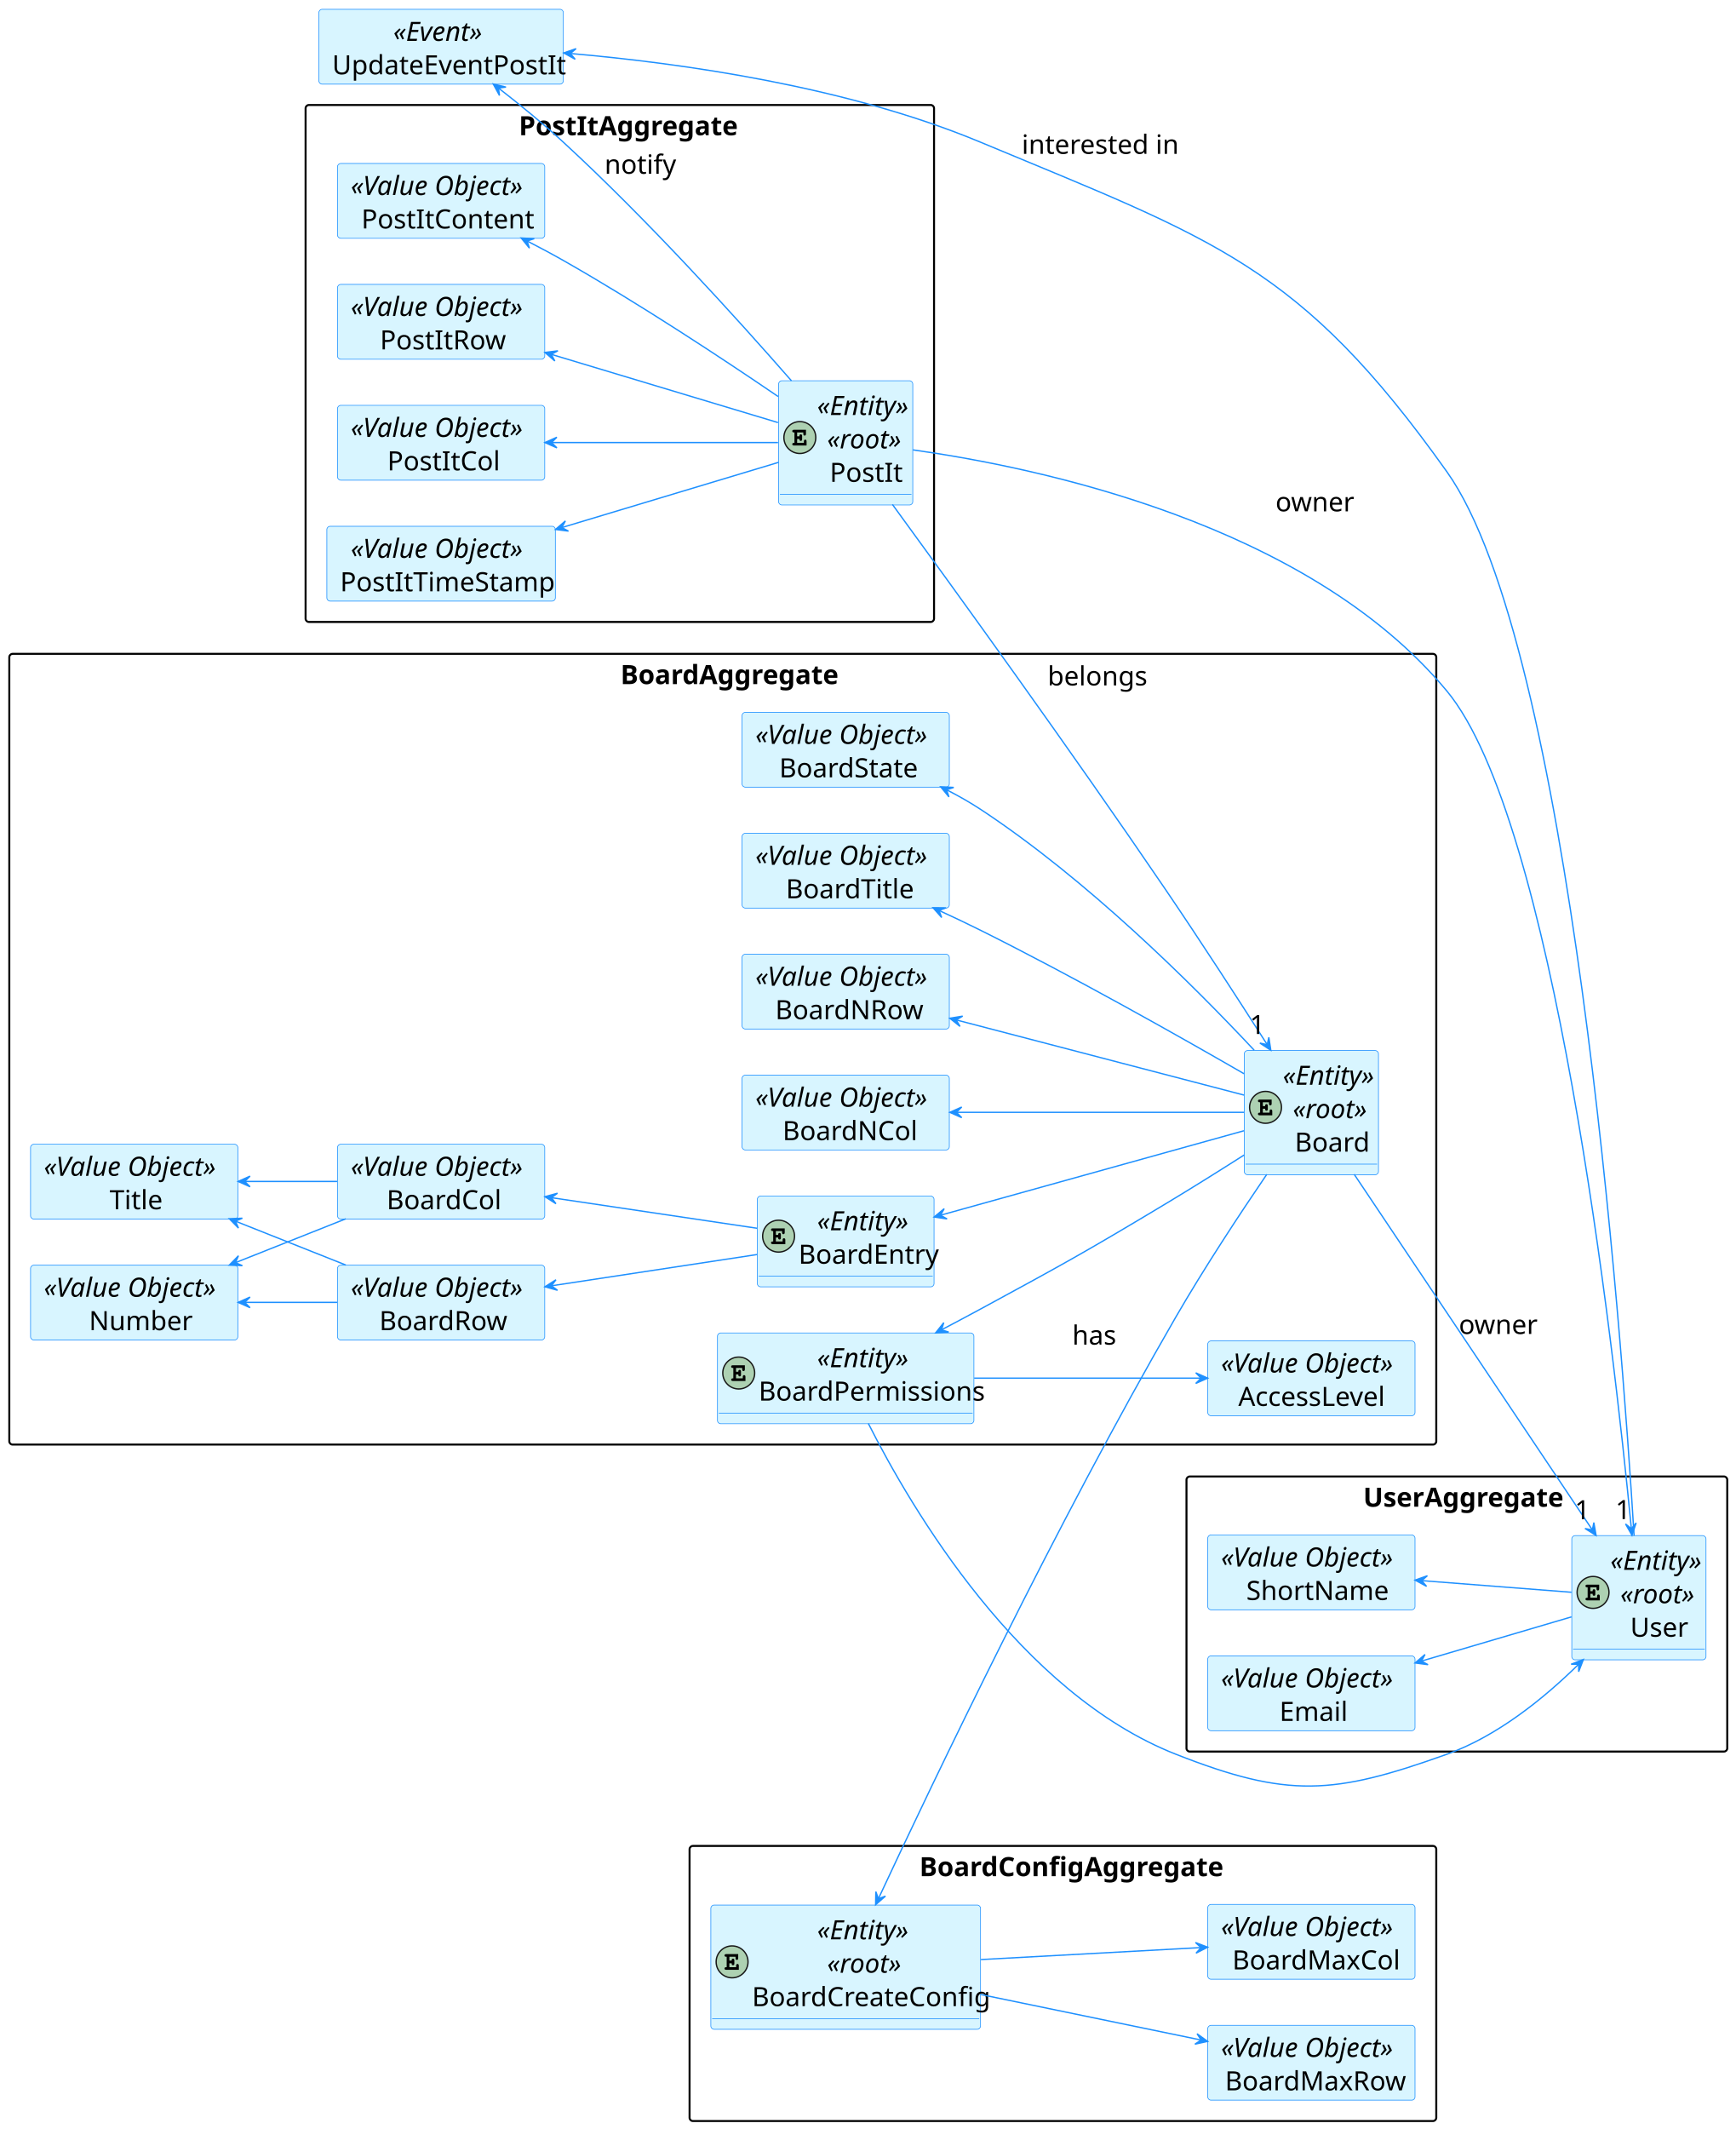
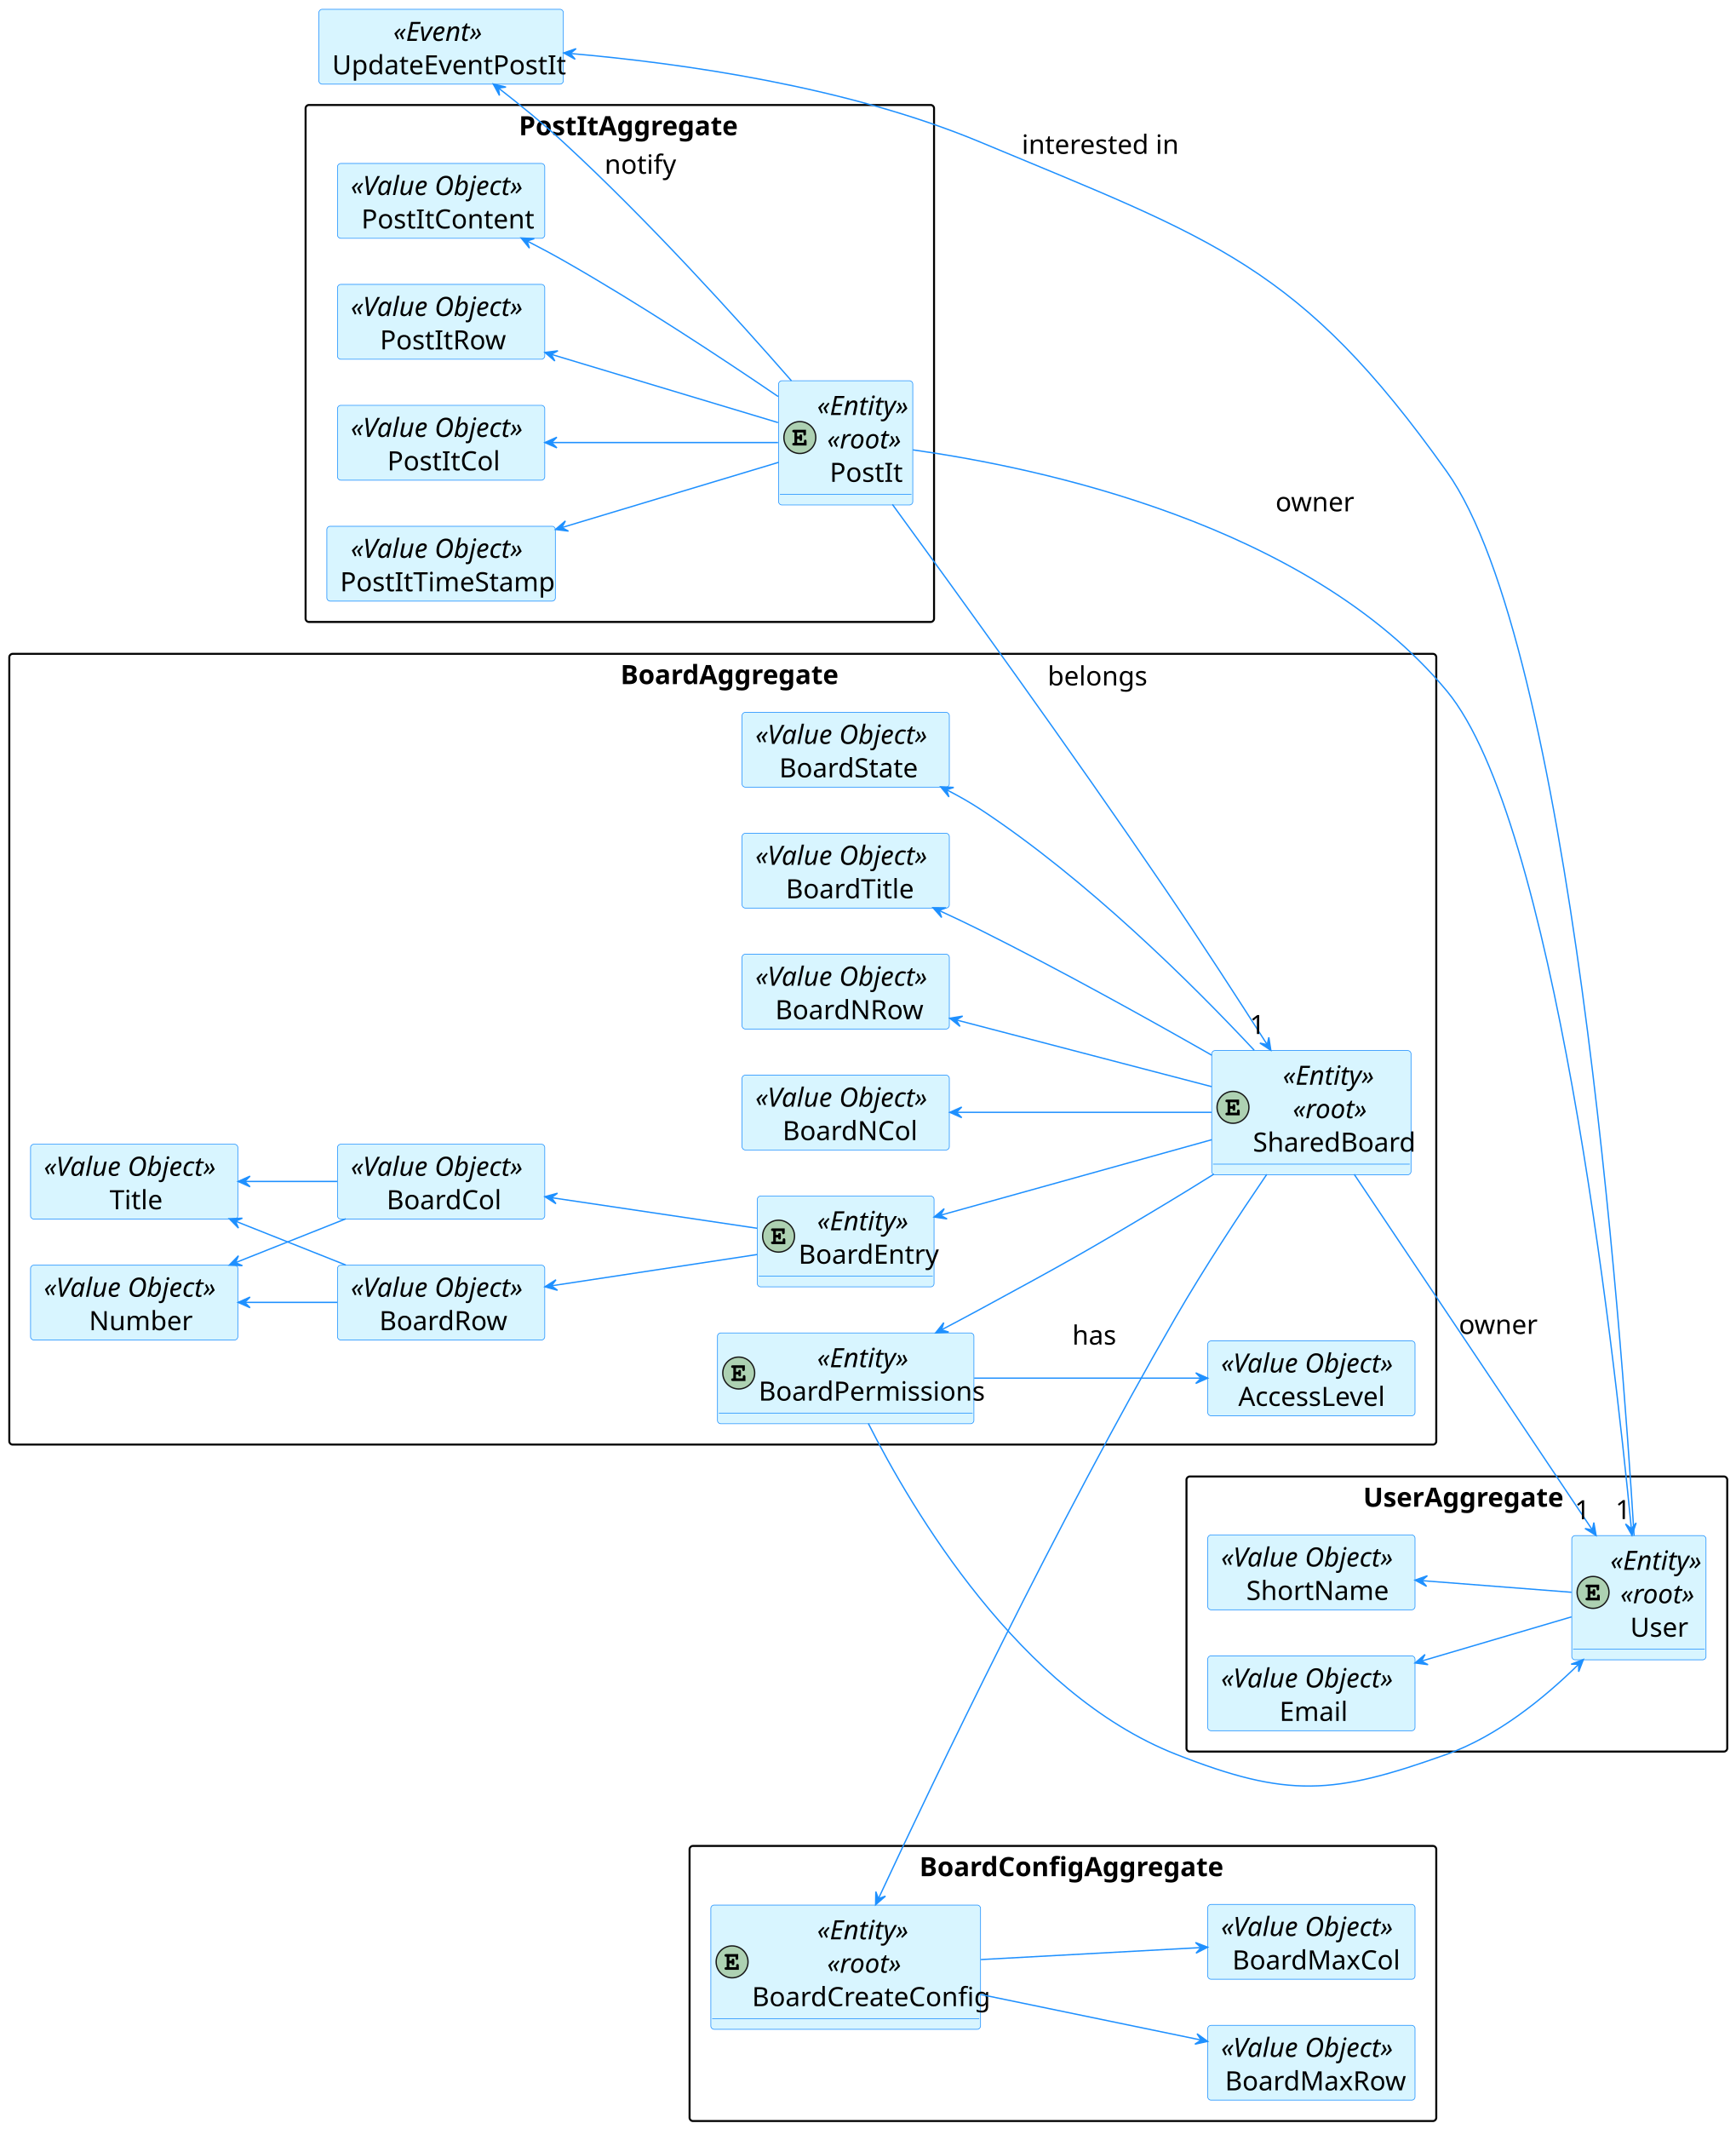
<svg xmlns="http://www.w3.org/2000/svg" contentStyleType="text/css" height="1602px" preserveAspectRatio="none" style="width:1306px;height:1602px;background:#FFFFFF;" version="1.1" viewBox="0 0 1306 1602" width="1306px" zoomAndPan="magnify">
  <defs />
  <g>
    <g id="cluster_PostItAggregate">
      <rect fill="none" height="389" rx="2.5" ry="2.5" style="stroke:#000000;stroke-width:1.5;" width="473" x="230" y="79" />
      <text fill="#000000" font-family="sans-serif" font-size="20" font-weight="bold" lengthAdjust="spacing" textLength="152" x="390.5" y="101.762">PostItAggregate</text>
    </g>
    <g id="cluster_UserAggregate">
      <rect fill="none" height="207" rx="2.5" ry="2.5" style="stroke:#000000;stroke-width:1.5;" width="407" x="893" y="1111" />
      <text fill="#000000" font-family="sans-serif" font-size="20" font-weight="bold" lengthAdjust="spacing" textLength="141" x="1026" y="1133.762">UserAggregate</text>
    </g>
    <g id="cluster_BoardAggregate">
      <rect fill="none" height="595" rx="2.5" ry="2.5" style="stroke:#000000;stroke-width:1.5;" width="1074" x="7" y="492" />
      <text fill="#000000" font-family="sans-serif" font-size="20" font-weight="bold" lengthAdjust="spacing" textLength="154" x="467" y="514.762">BoardAggregate</text>
    </g>
    <g id="cluster_BoardConfigAggregate">
      <rect fill="none" height="207" rx="2.5" ry="2.5" style="stroke:#000000;stroke-width:1.5;" width="562" x="519" y="1389" />
      <text fill="#000000" font-family="sans-serif" font-size="20" font-weight="bold" lengthAdjust="spacing" textLength="216" x="692" y="1411.762">BoardConfigAggregate</text>
    </g>
    <g id="elem_PostIt">
      <rect codeLine="26" fill="#D8F5FF" height="93.469" id="PostIt" rx="2.5" ry="2.5" style="stroke:#1E90FF;stroke-width:0.5;" width="101" x="586" y="286.5" />
      <ellipse cx="602" cy="329.234" fill="#ADD1B2" rx="12" ry="12" style="stroke:#181818;stroke-width:1.0;" />
      <path d="M599.953,330.297 L599.953,333.234 L605.047,333.234 L605.047,332.141 Q605.047,331.422 605.328,331.125 Q605.609,330.812 606.062,330.812 Q606.5,330.812 606.781,331.125 Q607.062,331.422 607.062,332.141 L607.062,335.234 L597.625,335.234 Q596.906,335.234 596.594,334.953 Q596.297,334.672 596.297,334.234 Q596.297,333.781 596.609,333.516 Q596.922,333.234 597.625,333.234 L597.938,333.234 L597.938,325.406 L597.625,325.406 Q596.906,325.406 596.594,325.125 Q596.297,324.844 596.297,324.391 Q596.297,323.938 596.594,323.672 Q596.906,323.391 597.625,323.391 L606.609,323.391 L606.609,326.438 Q606.609,327.156 606.328,327.469 Q606.062,327.766 605.625,327.766 Q605.172,327.766 604.891,327.469 Q604.609,327.172 604.609,326.438 L604.609,325.406 L599.953,325.406 L599.953,328.297 L601.703,328.297 Q601.703,327.516 601.844,327.281 Q602.156,326.812 602.703,326.812 Q603.156,326.812 603.422,327.125 Q603.703,327.422 603.703,328.141 L603.703,330.453 Q603.703,331.109 603.547,331.328 Q603.234,331.781 602.703,331.781 Q602.156,331.781 601.844,331.312 Q601.703,331.078 601.703,330.297 L599.953,330.297 Z " fill="#000000" />
      <text fill="#000000" font-family="sans-serif" font-size="20" font-style="italic" lengthAdjust="spacing" textLength="71" x="615" y="312.262">«Entity»</text>
      <text fill="#000000" font-family="sans-serif" font-size="20" font-style="italic" lengthAdjust="spacing" textLength="56" x="622.5" y="337.418">«root»</text>
      <text fill="#000000" font-family="sans-serif" font-size="20" lengthAdjust="spacing" textLength="52" x="624.5" y="362.574">PostIt</text>
      <line style="stroke:#1E90FF;stroke-width:0.5;" x1="587" x2="686" y1="371.969" y2="371.969" />
    </g>
    <g id="elem_PostItContent">
      <rect fill="#D8F5FF" height="56.312" rx="2.5" ry="2.5" style="stroke:#1E90FF;stroke-width:0.5;" width="156" x="254" y="123" />
      <text fill="#000000" font-family="sans-serif" font-size="20" font-style="italic" lengthAdjust="spacing" textLength="136" x="264" y="146.762">«Value Object»</text>
      <text fill="#000000" font-family="sans-serif" font-size="20" lengthAdjust="spacing" textLength="120" x="272" y="171.918">PostItContent</text>
    </g>
    <g id="elem_PostItRow">
      <rect fill="#D8F5FF" height="56.312" rx="2.5" ry="2.5" style="stroke:#1E90FF;stroke-width:0.5;" width="156" x="254" y="214" />
      <text fill="#000000" font-family="sans-serif" font-size="20" font-style="italic" lengthAdjust="spacing" textLength="136" x="264" y="237.762">«Value Object»</text>
      <text fill="#000000" font-family="sans-serif" font-size="20" lengthAdjust="spacing" textLength="92" x="286" y="262.918">PostItRow</text>
    </g>
    <g id="elem_PostItCol">
      <rect fill="#D8F5FF" height="56.312" rx="2.5" ry="2.5" style="stroke:#1E90FF;stroke-width:0.5;" width="156" x="254" y="305" />
      <text fill="#000000" font-family="sans-serif" font-size="20" font-style="italic" lengthAdjust="spacing" textLength="136" x="264" y="328.762">«Value Object»</text>
      <text fill="#000000" font-family="sans-serif" font-size="20" lengthAdjust="spacing" textLength="81" x="291.5" y="353.918">PostItCol</text>
    </g>
    <g id="elem_PostItTimeStamp">
      <rect fill="#D8F5FF" height="56.312" rx="2.5" ry="2.5" style="stroke:#1E90FF;stroke-width:0.5;" width="172" x="246" y="396" />
      <text fill="#000000" font-family="sans-serif" font-size="20" font-style="italic" lengthAdjust="spacing" textLength="136" x="264" y="419.762">«Value Object»</text>
      <text fill="#000000" font-family="sans-serif" font-size="20" lengthAdjust="spacing" textLength="152" x="256" y="444.918">PostItTimeStamp</text>
    </g>
    <g id="elem_User">
      <rect codeLine="49" fill="#D8F5FF" height="93.469" id="User" rx="2.5" ry="2.5" style="stroke:#1E90FF;stroke-width:0.5;" width="101" x="1183" y="1155.5" />
      <ellipse cx="1199" cy="1198.234" fill="#ADD1B2" rx="12" ry="12" style="stroke:#181818;stroke-width:1.0;" />
      <path d="M1196.953,1199.297 L1196.953,1202.234 L1202.047,1202.234 L1202.047,1201.141 Q1202.047,1200.422 1202.328,1200.125 Q1202.609,1199.812 1203.062,1199.812 Q1203.5,1199.812 1203.781,1200.125 Q1204.062,1200.422 1204.062,1201.141 L1204.062,1204.234 L1194.625,1204.234 Q1193.906,1204.234 1193.594,1203.953 Q1193.297,1203.672 1193.297,1203.234 Q1193.297,1202.781 1193.609,1202.516 Q1193.922,1202.234 1194.625,1202.234 L1194.938,1202.234 L1194.938,1194.406 L1194.625,1194.406 Q1193.906,1194.406 1193.594,1194.125 Q1193.297,1193.844 1193.297,1193.391 Q1193.297,1192.938 1193.594,1192.672 Q1193.906,1192.391 1194.625,1192.391 L1203.609,1192.391 L1203.609,1195.438 Q1203.609,1196.156 1203.328,1196.469 Q1203.062,1196.766 1202.625,1196.766 Q1202.172,1196.766 1201.891,1196.469 Q1201.609,1196.172 1201.609,1195.438 L1201.609,1194.406 L1196.953,1194.406 L1196.953,1197.297 L1198.703,1197.297 Q1198.703,1196.516 1198.844,1196.281 Q1199.156,1195.812 1199.703,1195.812 Q1200.156,1195.812 1200.422,1196.125 Q1200.703,1196.422 1200.703,1197.141 L1200.703,1199.453 Q1200.703,1200.109 1200.547,1200.328 Q1200.234,1200.781 1199.703,1200.781 Q1199.156,1200.781 1198.844,1200.312 Q1198.703,1200.078 1198.703,1199.297 L1196.953,1199.297 Z " fill="#000000" />
      <text fill="#000000" font-family="sans-serif" font-size="20" font-style="italic" lengthAdjust="spacing" textLength="71" x="1212" y="1181.262">«Entity»</text>
      <text fill="#000000" font-family="sans-serif" font-size="20" font-style="italic" lengthAdjust="spacing" textLength="56" x="1219.5" y="1206.418">«root»</text>
      <text fill="#000000" font-family="sans-serif" font-size="20" lengthAdjust="spacing" textLength="41" x="1227" y="1231.574">User</text>
      <line style="stroke:#1E90FF;stroke-width:0.5;" x1="1184" x2="1283" y1="1240.969" y2="1240.969" />
    </g>
    <g id="elem_ShortName">
      <rect fill="#D8F5FF" height="56.312" rx="2.5" ry="2.5" style="stroke:#1E90FF;stroke-width:0.5;" width="156" x="909" y="1155" />
      <text fill="#000000" font-family="sans-serif" font-size="20" font-style="italic" lengthAdjust="spacing" textLength="136" x="919" y="1178.762">«Value Object»</text>
      <text fill="#000000" font-family="sans-serif" font-size="20" lengthAdjust="spacing" textLength="98" x="938" y="1203.918">ShortName</text>
    </g>
    <g id="elem_Email">
      <rect fill="#D8F5FF" height="56.312" rx="2.5" ry="2.5" style="stroke:#1E90FF;stroke-width:0.5;" width="156" x="909" y="1246" />
      <text fill="#000000" font-family="sans-serif" font-size="20" font-style="italic" lengthAdjust="spacing" textLength="136" x="919" y="1269.762">«Value Object»</text>
      <text fill="#000000" font-family="sans-serif" font-size="20" lengthAdjust="spacing" textLength="48" x="963" y="1294.918">Email</text>
    </g>
-     <g id="elem_Board">
-       <rect codeLine="65" fill="#D8F5FF" height="93.469" id="Board" rx="2.5" ry="2.5" style="stroke:#1E90FF;stroke-width:0.5;" width="101" x="936.5" y="790.5" />
-       <ellipse cx="952.5" cy="833.234" fill="#ADD1B2" rx="12" ry="12" style="stroke:#181818;stroke-width:1.0;" />
-       <path d="M950.453,834.297 L950.453,837.234 L955.547,837.234 L955.547,836.141 Q955.547,835.422 955.828,835.125 Q956.109,834.812 956.562,834.812 Q957,834.812 957.281,835.125 Q957.562,835.422 957.562,836.141 L957.562,839.234 L948.125,839.234 Q947.406,839.234 947.094,838.953 Q946.797,838.672 946.797,838.234 Q946.797,837.781 947.109,837.516 Q947.422,837.234 948.125,837.234 L948.438,837.234 L948.438,829.406 L948.125,829.406 Q947.406,829.406 947.094,829.125 Q946.797,828.844 946.797,828.391 Q946.797,827.938 947.094,827.672 Q947.406,827.391 948.125,827.391 L957.109,827.391 L957.109,830.438 Q957.109,831.156 956.828,831.469 Q956.562,831.766 956.125,831.766 Q955.672,831.766 955.391,831.469 Q955.109,831.172 955.109,830.438 L955.109,829.406 L950.453,829.406 L950.453,832.297 L952.203,832.297 Q952.203,831.516 952.344,831.281 Q952.656,830.812 953.203,830.812 Q953.656,830.812 953.922,831.125 Q954.203,831.422 954.203,832.141 L954.203,834.453 Q954.203,835.109 954.047,835.328 Q953.734,835.781 953.203,835.781 Q952.656,835.781 952.344,835.312 Q952.203,835.078 952.203,834.297 L950.453,834.297 Z " fill="#000000" />
+     <g id="elem_SharedBoard">
+       <rect codeLine="65" fill="#D8F5FF" height="93.469" id="SharedBoard" rx="2.5" ry="2.5" style="stroke:#1E90FF;stroke-width:0.5;" width="150" x="912" y="790.5" />
+       <ellipse cx="928" cy="833.234" fill="#ADD1B2" rx="12" ry="12" style="stroke:#181818;stroke-width:1.0;" />
+       <path d="M925.953,834.297 L925.953,837.234 L931.047,837.234 L931.047,836.141 Q931.047,835.422 931.328,835.125 Q931.609,834.812 932.062,834.812 Q932.5,834.812 932.781,835.125 Q933.062,835.422 933.062,836.141 L933.062,839.234 L923.625,839.234 Q922.906,839.234 922.594,838.953 Q922.297,838.672 922.297,838.234 Q922.297,837.781 922.609,837.516 Q922.922,837.234 923.625,837.234 L923.938,837.234 L923.938,829.406 L923.625,829.406 Q922.906,829.406 922.594,829.125 Q922.297,828.844 922.297,828.391 Q922.297,827.938 922.594,827.672 Q922.906,827.391 923.625,827.391 L932.609,827.391 L932.609,830.438 Q932.609,831.156 932.328,831.469 Q932.062,831.766 931.625,831.766 Q931.172,831.766 930.891,831.469 Q930.609,831.172 930.609,830.438 L930.609,829.406 L925.953,829.406 L925.953,832.297 L927.703,832.297 Q927.703,831.516 927.844,831.281 Q928.156,830.812 928.703,830.812 Q929.156,830.812 929.422,831.125 Q929.703,831.422 929.703,832.141 L929.703,834.453 Q929.703,835.109 929.547,835.328 Q929.234,835.781 928.703,835.781 Q928.156,835.781 927.844,835.312 Q927.703,835.078 927.703,834.297 L925.953,834.297 Z " fill="#000000" />
      <text fill="#000000" font-family="sans-serif" font-size="20" font-style="italic" lengthAdjust="spacing" textLength="71" x="965.5" y="816.262">«Entity»</text>
      <text fill="#000000" font-family="sans-serif" font-size="20" font-style="italic" lengthAdjust="spacing" textLength="56" x="973" y="841.418">«root»</text>
-       <text fill="#000000" font-family="sans-serif" font-size="20" lengthAdjust="spacing" textLength="53" x="974.5" y="866.574">Board</text>
-       <line style="stroke:#1E90FF;stroke-width:0.5;" x1="937.5" x2="1036.5" y1="875.969" y2="875.969" />
+       <text fill="#000000" font-family="sans-serif" font-size="20" lengthAdjust="spacing" textLength="116" x="943" y="866.574">SharedBoard</text>
+       <line style="stroke:#1E90FF;stroke-width:0.5;" x1="913" x2="1061" y1="875.969" y2="875.969" />
    </g>
    <g id="elem_BoardEntry">
      <rect codeLine="90" fill="#D8F5FF" height="68.312" id="BoardEntry" rx="2.5" ry="2.5" style="stroke:#1E90FF;stroke-width:0.5;" width="133" x="570" y="900" />
      <ellipse cx="586" cy="930.156" fill="#ADD1B2" rx="12" ry="12" style="stroke:#181818;stroke-width:1.0;" />
      <path d="M583.953,931.219 L583.953,934.156 L589.047,934.156 L589.047,933.062 Q589.047,932.344 589.328,932.047 Q589.609,931.734 590.062,931.734 Q590.5,931.734 590.781,932.047 Q591.062,932.344 591.062,933.062 L591.062,936.156 L581.625,936.156 Q580.906,936.156 580.594,935.875 Q580.297,935.594 580.297,935.156 Q580.297,934.703 580.609,934.438 Q580.922,934.156 581.625,934.156 L581.938,934.156 L581.938,926.328 L581.625,926.328 Q580.906,926.328 580.594,926.047 Q580.297,925.766 580.297,925.312 Q580.297,924.859 580.594,924.594 Q580.906,924.312 581.625,924.312 L590.609,924.312 L590.609,927.359 Q590.609,928.078 590.328,928.391 Q590.062,928.688 589.625,928.688 Q589.172,928.688 588.891,928.391 Q588.609,928.094 588.609,927.359 L588.609,926.328 L583.953,926.328 L583.953,929.219 L585.703,929.219 Q585.703,928.438 585.844,928.203 Q586.156,927.734 586.703,927.734 Q587.156,927.734 587.422,928.047 Q587.703,928.344 587.703,929.062 L587.703,931.375 Q587.703,932.031 587.547,932.25 Q587.234,932.703 586.703,932.703 Q586.156,932.703 585.844,932.234 Q585.703,932 585.703,931.219 L583.953,931.219 Z " fill="#000000" />
      <text fill="#000000" font-family="sans-serif" font-size="20" font-style="italic" lengthAdjust="spacing" textLength="71" x="615" y="925.762">«Entity»</text>
      <text fill="#000000" font-family="sans-serif" font-size="20" lengthAdjust="spacing" textLength="99" x="601" y="950.918">BoardEntry</text>
      <line style="stroke:#1E90FF;stroke-width:0.5;" x1="571" x2="702" y1="960.312" y2="960.312" />
    </g>
    <g id="elem_BoardPermissions">
      <rect codeLine="108" fill="#D8F5FF" height="68.312" id="BoardPermissions" rx="2.5" ry="2.5" style="stroke:#1E90FF;stroke-width:0.5;" width="193" x="540" y="1003" />
      <ellipse cx="556" cy="1033.156" fill="#ADD1B2" rx="12" ry="12" style="stroke:#181818;stroke-width:1.0;" />
      <path d="M553.953,1034.219 L553.953,1037.156 L559.047,1037.156 L559.047,1036.062 Q559.047,1035.344 559.328,1035.047 Q559.609,1034.734 560.062,1034.734 Q560.5,1034.734 560.781,1035.047 Q561.062,1035.344 561.062,1036.062 L561.062,1039.156 L551.625,1039.156 Q550.906,1039.156 550.594,1038.875 Q550.297,1038.594 550.297,1038.156 Q550.297,1037.703 550.609,1037.438 Q550.922,1037.156 551.625,1037.156 L551.938,1037.156 L551.938,1029.328 L551.625,1029.328 Q550.906,1029.328 550.594,1029.047 Q550.297,1028.766 550.297,1028.312 Q550.297,1027.859 550.594,1027.594 Q550.906,1027.312 551.625,1027.312 L560.609,1027.312 L560.609,1030.359 Q560.609,1031.078 560.328,1031.391 Q560.062,1031.688 559.625,1031.688 Q559.172,1031.688 558.891,1031.391 Q558.609,1031.094 558.609,1030.359 L558.609,1029.328 L553.953,1029.328 L553.953,1032.219 L555.703,1032.219 Q555.703,1031.438 555.844,1031.203 Q556.156,1030.734 556.703,1030.734 Q557.156,1030.734 557.422,1031.047 Q557.703,1031.344 557.703,1032.062 L557.703,1034.375 Q557.703,1035.031 557.547,1035.25 Q557.234,1035.703 556.703,1035.703 Q556.156,1035.703 555.844,1035.234 Q555.703,1035 555.703,1034.219 L553.953,1034.219 Z " fill="#000000" />
      <text fill="#000000" font-family="sans-serif" font-size="20" font-style="italic" lengthAdjust="spacing" textLength="71" x="615" y="1028.762">«Entity»</text>
      <text fill="#000000" font-family="sans-serif" font-size="20" lengthAdjust="spacing" textLength="159" x="571" y="1053.918">BoardPermissions</text>
      <line style="stroke:#1E90FF;stroke-width:0.5;" x1="541" x2="732" y1="1063.312" y2="1063.312" />
    </g>
    <g id="elem_BoardTitle">
      <rect fill="#D8F5FF" height="56.312" rx="2.5" ry="2.5" style="stroke:#1E90FF;stroke-width:0.5;" width="156" x="558.5" y="627" />
      <text fill="#000000" font-family="sans-serif" font-size="20" font-style="italic" lengthAdjust="spacing" textLength="136" x="568.5" y="650.762">«Value Object»</text>
      <text fill="#000000" font-family="sans-serif" font-size="20" lengthAdjust="spacing" textLength="90" x="591.5" y="675.918">BoardTitle</text>
    </g>
    <g id="elem_BoardNRow">
      <rect fill="#D8F5FF" height="56.312" rx="2.5" ry="2.5" style="stroke:#1E90FF;stroke-width:0.5;" width="156" x="558.5" y="718" />
      <text fill="#000000" font-family="sans-serif" font-size="20" font-style="italic" lengthAdjust="spacing" textLength="136" x="568.5" y="741.762">«Value Object»</text>
      <text fill="#000000" font-family="sans-serif" font-size="20" lengthAdjust="spacing" textLength="106" x="583.5" y="766.918">BoardNRow</text>
    </g>
    <g id="elem_BoardNCol">
      <rect fill="#D8F5FF" height="56.312" rx="2.5" ry="2.5" style="stroke:#1E90FF;stroke-width:0.5;" width="156" x="558.5" y="809" />
      <text fill="#000000" font-family="sans-serif" font-size="20" font-style="italic" lengthAdjust="spacing" textLength="136" x="568.5" y="832.762">«Value Object»</text>
      <text fill="#000000" font-family="sans-serif" font-size="20" lengthAdjust="spacing" textLength="95" x="589" y="857.918">BoardNCol</text>
    </g>
    <g id="elem_BoardState">
      <rect fill="#D8F5FF" height="56.312" rx="2.5" ry="2.5" style="stroke:#1E90FF;stroke-width:0.5;" width="156" x="558.5" y="536" />
      <text fill="#000000" font-family="sans-serif" font-size="20" font-style="italic" lengthAdjust="spacing" textLength="136" x="568.5" y="559.762">«Value Object»</text>
      <text fill="#000000" font-family="sans-serif" font-size="20" lengthAdjust="spacing" textLength="100" x="586.5" y="584.918">BoardState</text>
    </g>
    <g id="elem_Title">
      <rect fill="#D8F5FF" height="56.312" rx="2.5" ry="2.5" style="stroke:#1E90FF;stroke-width:0.5;" width="156" x="23" y="861" />
      <text fill="#000000" font-family="sans-serif" font-size="20" font-style="italic" lengthAdjust="spacing" textLength="136" x="33" y="884.762">«Value Object»</text>
      <text fill="#000000" font-family="sans-serif" font-size="20" lengthAdjust="spacing" textLength="37" x="82.5" y="909.918">Title</text>
    </g>
    <g id="elem_Number">
      <rect fill="#D8F5FF" height="56.312" rx="2.5" ry="2.5" style="stroke:#1E90FF;stroke-width:0.5;" width="156" x="23" y="952" />
      <text fill="#000000" font-family="sans-serif" font-size="20" font-style="italic" lengthAdjust="spacing" textLength="136" x="33" y="975.762">«Value Object»</text>
      <text fill="#000000" font-family="sans-serif" font-size="20" lengthAdjust="spacing" textLength="68" x="67" y="1000.918">Number</text>
    </g>
    <g id="elem_BoardRow">
      <rect fill="#D8F5FF" height="56.312" rx="2.5" ry="2.5" style="stroke:#1E90FF;stroke-width:0.5;" width="156" x="254" y="952" />
      <text fill="#000000" font-family="sans-serif" font-size="20" font-style="italic" lengthAdjust="spacing" textLength="136" x="264" y="975.762">«Value Object»</text>
      <text fill="#000000" font-family="sans-serif" font-size="20" lengthAdjust="spacing" textLength="93" x="285.5" y="1000.918">BoardRow</text>
    </g>
    <g id="elem_BoardCol">
      <rect fill="#D8F5FF" height="56.312" rx="2.5" ry="2.5" style="stroke:#1E90FF;stroke-width:0.5;" width="156" x="254" y="861" />
      <text fill="#000000" font-family="sans-serif" font-size="20" font-style="italic" lengthAdjust="spacing" textLength="136" x="264" y="884.762">«Value Object»</text>
      <text fill="#000000" font-family="sans-serif" font-size="20" lengthAdjust="spacing" textLength="82" x="291" y="909.918">BoardCol</text>
    </g>
    <g id="elem_AccessLevel">
      <rect fill="#D8F5FF" height="56.312" rx="2.5" ry="2.5" style="stroke:#1E90FF;stroke-width:0.5;" width="156" x="909" y="1009" />
      <text fill="#000000" font-family="sans-serif" font-size="20" font-style="italic" lengthAdjust="spacing" textLength="136" x="919" y="1032.762">«Value Object»</text>
      <text fill="#000000" font-family="sans-serif" font-size="20" lengthAdjust="spacing" textLength="110" x="932" y="1057.918">AccessLevel</text>
    </g>
    <g id="elem_BoardCreateConfig">
      <rect codeLine="120" fill="#D8F5FF" height="93.469" id="BoardCreateConfig" rx="2.5" ry="2.5" style="stroke:#1E90FF;stroke-width:0.5;" width="203" x="535" y="1433.5" />
      <ellipse cx="551" cy="1476.234" fill="#ADD1B2" rx="12" ry="12" style="stroke:#181818;stroke-width:1.0;" />
      <path d="M548.953,1477.297 L548.953,1480.234 L554.047,1480.234 L554.047,1479.141 Q554.047,1478.422 554.328,1478.125 Q554.609,1477.812 555.062,1477.812 Q555.5,1477.812 555.781,1478.125 Q556.062,1478.422 556.062,1479.141 L556.062,1482.234 L546.625,1482.234 Q545.906,1482.234 545.594,1481.953 Q545.297,1481.672 545.297,1481.234 Q545.297,1480.781 545.609,1480.516 Q545.922,1480.234 546.625,1480.234 L546.938,1480.234 L546.938,1472.406 L546.625,1472.406 Q545.906,1472.406 545.594,1472.125 Q545.297,1471.844 545.297,1471.391 Q545.297,1470.938 545.594,1470.672 Q545.906,1470.391 546.625,1470.391 L555.609,1470.391 L555.609,1473.438 Q555.609,1474.156 555.328,1474.469 Q555.062,1474.766 554.625,1474.766 Q554.172,1474.766 553.891,1474.469 Q553.609,1474.172 553.609,1473.438 L553.609,1472.406 L548.953,1472.406 L548.953,1475.297 L550.703,1475.297 Q550.703,1474.516 550.844,1474.281 Q551.156,1473.812 551.703,1473.812 Q552.156,1473.812 552.422,1474.125 Q552.703,1474.422 552.703,1475.141 L552.703,1477.453 Q552.703,1478.109 552.547,1478.328 Q552.234,1478.781 551.703,1478.781 Q551.156,1478.781 550.844,1478.312 Q550.703,1478.078 550.703,1477.297 L548.953,1477.297 Z " fill="#000000" />
      <text fill="#000000" font-family="sans-serif" font-size="20" font-style="italic" lengthAdjust="spacing" textLength="71" x="615" y="1459.262">«Entity»</text>
      <text fill="#000000" font-family="sans-serif" font-size="20" font-style="italic" lengthAdjust="spacing" textLength="56" x="622.5" y="1484.418">«root»</text>
      <text fill="#000000" font-family="sans-serif" font-size="20" lengthAdjust="spacing" textLength="169" x="566" y="1509.574">BoardCreateConfig</text>
      <line style="stroke:#1E90FF;stroke-width:0.5;" x1="536" x2="737" y1="1518.969" y2="1518.969" />
    </g>
    <g id="elem_BoardMaxRow">
      <rect fill="#D8F5FF" height="56.312" rx="2.5" ry="2.5" style="stroke:#1E90FF;stroke-width:0.5;" width="156" x="909" y="1524" />
      <text fill="#000000" font-family="sans-serif" font-size="20" font-style="italic" lengthAdjust="spacing" textLength="136" x="919" y="1547.762">«Value Object»</text>
      <text fill="#000000" font-family="sans-serif" font-size="20" lengthAdjust="spacing" textLength="130" x="922" y="1572.918">BoardMaxRow</text>
    </g>
    <g id="elem_BoardMaxCol">
      <rect fill="#D8F5FF" height="56.312" rx="2.5" ry="2.5" style="stroke:#1E90FF;stroke-width:0.5;" width="156" x="909" y="1433" />
      <text fill="#000000" font-family="sans-serif" font-size="20" font-style="italic" lengthAdjust="spacing" textLength="136" x="919" y="1456.762">«Value Object»</text>
      <text fill="#000000" font-family="sans-serif" font-size="20" lengthAdjust="spacing" textLength="119" x="927.5" y="1481.918">BoardMaxCol</text>
    </g>
    <g id="elem_UpdateEventPostIt">
      <rect fill="#D8F5FF" height="56.312" rx="2.5" ry="2.5" style="stroke:#1E90FF;stroke-width:0.5;" width="184" x="240" y="7" />
      <text fill="#000000" font-family="sans-serif" font-size="20" font-style="italic" lengthAdjust="spacing" textLength="72" x="296" y="30.762">«Event»</text>
      <text fill="#000000" font-family="sans-serif" font-size="20" lengthAdjust="spacing" textLength="164" x="250" y="55.918">UpdateEventPostIt</text>
    </g>
    <g id="link_PostItContent_PostIt">
      <path codeLine="40" d="M396.78,181.37 C406,186.1 415.31,191.06 424,196 C480.86,228.33 543.44,269.62 585.66,298.38 " fill="none" id="PostItContent-backto-PostIt" style="stroke:#1E90FF;stroke-width:1.0;" />
      <polygon fill="#1E90FF" points="392.26,179.07,398.463,186.72,396.715,181.34,402.095,179.593,392.26,179.07" style="stroke:#1E90FF;stroke-width:1.0;" />
    </g>
    <g id="link_PostItRow_PostIt">
      <path codeLine="41" d="M415.01,266.67 C469.49,283.06 539.26,304.05 585.57,317.98 " fill="none" id="PostItRow-backto-PostIt" style="stroke:#1E90FF;stroke-width:1.0;" />
      <polygon fill="#1E90FF" points="410.12,265.2,417.582,271.628,414.907,266.643,419.892,263.968,410.12,265.2" style="stroke:#1E90FF;stroke-width:1.0;" />
    </g>
    <g id="link_PostItCol_PostIt">
      <path codeLine="42" d="M415.34,333 C469.77,333 539.35,333 585.57,333 " fill="none" id="PostItCol-backto-PostIt" style="stroke:#1E90FF;stroke-width:1.0;" />
      <polygon fill="#1E90FF" points="410.12,333,419.12,337,415.12,333,419.12,329,410.12,333" style="stroke:#1E90FF;stroke-width:1.0;" />
    </g>
    <g id="link_PostItTimeStamp_PostIt">
      <path codeLine="43" d="M422.86,396.97 C476.22,380.92 541.85,361.17 585.97,347.9 " fill="none" id="PostItTimeStamp-backto-PostIt" style="stroke:#1E90FF;stroke-width:1.0;" />
      <polygon fill="#1E90FF" points="418.07,398.41,427.841,399.642,422.857,396.967,425.532,391.982,418.07,398.41" style="stroke:#1E90FF;stroke-width:1.0;" />
    </g>
    <g id="link_ShortName_User">
      <path codeLine="57" d="M1070.02,1189.37 C1107.4,1192.28 1150.43,1195.62 1182.81,1198.14 " fill="none" id="ShortName-backto-User" style="stroke:#1E90FF;stroke-width:1.0;" />
      <polygon fill="#1E90FF" points="1065.03,1188.99,1073.695,1193.672,1070.015,1189.376,1074.312,1185.696,1065.03,1188.99" style="stroke:#1E90FF;stroke-width:1.0;" />
    </g>
    <g id="link_Email_User">
      <path codeLine="58" d="M1070.02,1249.85 C1107.4,1238.84 1150.43,1226.17 1182.81,1216.63 " fill="none" id="Email-backto-User" style="stroke:#1E90FF;stroke-width:1.0;" />
      <polygon fill="#1E90FF" points="1065.03,1251.32,1074.795,1252.605,1069.825,1249.903,1072.527,1244.933,1065.03,1251.32" style="stroke:#1E90FF;stroke-width:1.0;" />
    </g>
    <g id="link_UpdateEventPostIt_User">
      <path codeLine="59" d="M429.26,40.25 C513.48,47.59 637.69,65.12 738,107 C914.26,180.59 978.3,199.34 1089,355 C1182.24,486.11 1220.24,997.83 1229.89,1155.49 " fill="none" id="UpdateEventPostIt-backto-User" style="stroke:#1E90FF;stroke-width:1.0;" />
      <polygon fill="#1E90FF" points="424.27,39.83,432.894,44.586,429.252,40.258,433.579,36.615,424.27,39.83" style="stroke:#1E90FF;stroke-width:1.0;" />
      <text fill="#000000" font-family="sans-serif" font-size="20" lengthAdjust="spacing" textLength="107" x="769" y="115.762">interested in</text>
    </g>
-     <g id="link_BoardTitle_Board">
-       <path codeLine="85" d="M707,685.21 C717.46,690.01 728.06,695.04 738,700 C807.98,734.92 886.7,779.31 936.31,807.94 " fill="none" id="BoardTitle-backto-Board" style="stroke:#1E90FF;stroke-width:1.0;" />
+     <g id="link_BoardTitle_SharedBoard">
+       <path codeLine="85" d="M707,685.21 C717.46,690.01 728.06,695.04 738,700 C797.42,729.65 863.13,766.13 911.98,793.98 " fill="none" id="BoardTitle-backto-SharedBoard" style="stroke:#1E90FF;stroke-width:1.0;" />
      <polygon fill="#1E90FF" points="702.21,683.01,708.729,690.393,706.756,685.091,712.058,683.118,702.21,683.01" style="stroke:#1E90FF;stroke-width:1.0;" />
    </g>
-     <g id="link_BoardNRow_Board">
-       <path codeLine="86" d="M720.05,767.55 C787.28,785.11 879.98,809.32 936.31,824.02 " fill="none" id="BoardNRow-backto-Board" style="stroke:#1E90FF;stroke-width:1.0;" />
+     <g id="link_BoardNRow_SharedBoard">
+       <path codeLine="86" d="M719.71,767.47 C777.97,782.68 855.49,802.92 911.86,817.64 " fill="none" id="BoardNRow-backto-SharedBoard" style="stroke:#1E90FF;stroke-width:1.0;" />
      <polygon fill="#1E90FF" points="714.84,766.2,722.542,772.339,719.679,767.46,724.558,764.597,714.84,766.2" style="stroke:#1E90FF;stroke-width:1.0;" />
    </g>
-     <g id="link_BoardNCol_Board">
-       <path codeLine="87" d="M720.05,837 C787.28,837 879.98,837 936.31,837 " fill="none" id="BoardNCol-backto-Board" style="stroke:#1E90FF;stroke-width:1.0;" />
+     <g id="link_BoardNCol_SharedBoard">
+       <path codeLine="87" d="M720.06,837 C778.28,837 855.6,837 911.86,837 " fill="none" id="BoardNCol-backto-SharedBoard" style="stroke:#1E90FF;stroke-width:1.0;" />
      <polygon fill="#1E90FF" points="714.84,837,723.84,841,719.84,837,723.84,833,714.84,837" style="stroke:#1E90FF;stroke-width:1.0;" />
    </g>
-     <g id="link_BoardState_Board">
-       <path codeLine="88" d="M712.83,594.48 C721.54,598.95 730.12,603.81 738,609 C818.12,661.74 897.36,740.48 943.97,790.26 " fill="none" id="BoardState-backto-Board" style="stroke:#1E90FF;stroke-width:1.0;" />
+     <g id="link_BoardState_SharedBoard">
+       <path codeLine="88" d="M712.83,594.48 C721.54,598.95 730.12,603.81 738,609 C818.12,661.74 897.36,740.48 943.97,790.26 " fill="none" id="BoardState-backto-SharedBoard" style="stroke:#1E90FF;stroke-width:1.0;" />
      <polygon fill="#1E90FF" points="707.98,592.04,714.221,599.659,712.446,594.288,717.817,592.512,707.98,592.04" style="stroke:#1E90FF;stroke-width:1.0;" />
    </g>
-     <g id="link_BoardEntry_Board">
-       <path codeLine="99" d="M707.87,914.41 C775.64,895.55 876.42,867.5 936.24,850.85 " fill="none" id="BoardEntry-backto-Board" style="stroke:#1E90FF;stroke-width:1.0;" />
+     <g id="link_BoardEntry_SharedBoard">
+       <path codeLine="99" d="M707.99,914.38 C767.27,897.88 851.74,874.37 911.99,857.6 " fill="none" id="BoardEntry-backto-SharedBoard" style="stroke:#1E90FF;stroke-width:1.0;" />
      <polygon fill="#1E90FF" points="703.05,915.76,712.794,917.195,707.866,914.417,710.644,909.489,703.05,915.76" style="stroke:#1E90FF;stroke-width:1.0;" />
    </g>
    <g id="link_BoardRow_BoardEntry">
      <path codeLine="100" d="M415.08,967.52 C463.67,960.13 524.4,950.89 569.8,943.99 " fill="none" id="BoardRow-backto-BoardEntry" style="stroke:#1E90FF;stroke-width:1.0;" />
      <polygon fill="#1E90FF" points="410.12,968.27,419.615,970.888,415.065,967.527,418.426,962.977,410.12,968.27" style="stroke:#1E90FF;stroke-width:1.0;" />
    </g>
    <g id="link_BoardCol_BoardEntry">
      <path codeLine="101" d="M415.08,901.21 C463.67,908.44 524.4,917.47 569.8,924.23 " fill="none" id="BoardCol-backto-BoardEntry" style="stroke:#1E90FF;stroke-width:1.0;" />
      <polygon fill="#1E90FF" points="410.12,900.47,418.426,905.763,415.065,901.213,419.615,897.852,410.12,900.47" style="stroke:#1E90FF;stroke-width:1.0;" />
    </g>
    <g id="link_Number_BoardRow">
      <path d="M184.31,980 C206.94,980 231.4,980 253.74,980 " fill="none" id="Number-backto-BoardRow" style="stroke:#1E90FF;stroke-width:1.0;" />
      <polygon fill="#1E90FF" points="179.21,980,188.21,984,184.21,980,188.21,976,179.21,980" style="stroke:#1E90FF;stroke-width:1.0;" />
    </g>
    <g id="link_Title_BoardCol">
      <path d="M184.31,889 C206.94,889 231.4,889 253.74,889 " fill="none" id="Title-backto-BoardCol" style="stroke:#1E90FF;stroke-width:1.0;" />
      <polygon fill="#1E90FF" points="179.21,889,188.21,893,184.21,889,188.21,885,179.21,889" style="stroke:#1E90FF;stroke-width:1.0;" />
    </g>
    <g id="link_Number_BoardCol">
      <path d="M177.51,949.99 C204.17,939.4 234.02,927.54 260.26,917.11 " fill="none" id="Number-backto-BoardCol" style="stroke:#1E90FF;stroke-width:1.0;" />
      <polygon fill="#1E90FF" points="172.58,951.95,182.421,952.347,177.227,950.105,179.469,944.912,172.58,951.95" style="stroke:#1E90FF;stroke-width:1.0;" />
    </g>
    <g id="link_Title_BoardRow">
      <path d="M177.51,919.01 C204.17,929.6 234.02,941.46 260.26,951.89 " fill="none" id="Title-backto-BoardRow" style="stroke:#1E90FF;stroke-width:1.0;" />
      <polygon fill="#1E90FF" points="172.58,917.05,179.469,924.088,177.227,918.895,182.421,916.653,172.58,917.05" style="stroke:#1E90FF;stroke-width:1.0;" />
    </g>
-     <g id="link_BoardPermissions_Board">
-       <path codeLine="113" d="M708.71,1000.6 C718.58,995.42 728.57,990.12 738,985 C800.46,951.11 816.07,942.57 877,906 C896.59,894.24 917.87,880.9 936.39,869.1 " fill="none" id="BoardPermissions-backto-Board" style="stroke:#1E90FF;stroke-width:1.0;" />
+     <g id="link_BoardPermissions_SharedBoard">
+       <path codeLine="113" d="M708.71,1000.6 C718.58,995.42 728.57,990.12 738,985 C800.46,951.11 816.07,942.57 877,906 C888.91,898.85 901.44,891.12 913.6,883.51 " fill="none" id="BoardPermissions-backto-SharedBoard" style="stroke:#1E90FF;stroke-width:1.0;" />
      <polygon fill="#1E90FF" points="704.19,1002.96,714.019,1002.337,708.621,1000.644,710.314,995.246,704.19,1002.96" style="stroke:#1E90FF;stroke-width:1.0;" />
    </g>
    <g id="link_BoardPermissions_User">
      <path codeLine="114" d="M653.54,1071.1 C686.21,1135.73 767.48,1273.74 885,1320 C969.37,1353.21 1003.65,1350.59 1089,1320 C1126.91,1306.41 1161.98,1278.01 1187.96,1252.48 " fill="none" id="BoardPermissions-to-User" style="stroke:#1E90FF;stroke-width:1.0;" />
      <polygon fill="#1E90FF" points="1191.72,1248.73,1182.521,1252.247,1188.177,1252.258,1188.166,1257.915,1191.72,1248.73" style="stroke:#1E90FF;stroke-width:1.0;" />
    </g>
    <g id="link_BoardPermissions_AccessLevel">
      <path codeLine="115" d="M733.19,1037 C786.67,1037 852.63,1037 903.76,1037 " fill="none" id="BoardPermissions-to-AccessLevel" style="stroke:#1E90FF;stroke-width:1.0;" />
      <polygon fill="#1E90FF" points="908.98,1037,899.98,1033,903.98,1037,899.98,1041,908.98,1037" style="stroke:#1E90FF;stroke-width:1.0;" />
    </g>
    <g id="link_BoardCreateConfig_BoardMaxRow">
      <path codeLine="128" d="M738.3,1500.83 C790.87,1511.69 854.36,1524.8 903.9,1535.04 " fill="none" id="BoardCreateConfig-to-BoardMaxRow" style="stroke:#1E90FF;stroke-width:1.0;" />
      <polygon fill="#1E90FF" points="908.96,1536.08,900.961,1530.334,904.064,1535.064,899.335,1538.167,908.96,1536.08" style="stroke:#1E90FF;stroke-width:1.0;" />
    </g>
    <g id="link_BoardCreateConfig_BoardMaxCol">
      <path codeLine="129" d="M738.3,1474.5 C790.87,1471.64 854.36,1468.18 903.9,1465.48 " fill="none" id="BoardCreateConfig-to-BoardMaxCol" style="stroke:#1E90FF;stroke-width:1.0;" />
      <polygon fill="#1E90FF" points="908.96,1465.2,899.756,1461.695,903.967,1465.472,900.191,1469.683,908.96,1465.2" style="stroke:#1E90FF;stroke-width:1.0;" />
    </g>
    <g id="link_PostIt_User">
      <path codeLine="133" d="M687.07,338.51 C780.91,351.7 984.42,394 1089,520 C1169.49,616.98 1214.01,1007.74 1227.8,1149.93 " fill="none" id="PostIt-to-User" style="stroke:#1E90FF;stroke-width:1.0;" />
      <polygon fill="#1E90FF" points="1228.31,1155.29,1231.418,1145.945,1227.825,1150.314,1223.456,1146.72,1228.31,1155.29" style="stroke:#1E90FF;stroke-width:1.0;" />
      <text fill="#000000" font-family="sans-serif" font-size="20" lengthAdjust="spacing" textLength="54" x="960" y="384.762">owner</text>
      <text fill="#000000" font-family="sans-serif" font-size="20" lengthAdjust="spacing" textLength="11" x="1215.873" y="1143.074">1</text>
    </g>
-     <g id="link_Board_User">
-       <path codeLine="134" d="M1019.21,883.6 C1065.22,952.28 1150.92,1080.21 1198.48,1151.22 " fill="none" id="Board-to-User" style="stroke:#1E90FF;stroke-width:1.0;" />
+     <g id="link_SharedBoard_User">
+       <path codeLine="134" d="M1019.21,883.6 C1065.22,952.28 1150.92,1080.21 1198.48,1151.22 " fill="none" id="SharedBoard-to-User" style="stroke:#1E90FF;stroke-width:1.0;" />
      <polygon fill="#1E90FF" points="1201.28,1155.39,1199.593,1145.687,1198.497,1151.236,1192.947,1150.14,1201.28,1155.39" style="stroke:#1E90FF;stroke-width:1.0;" />
      <text fill="#000000" font-family="sans-serif" font-size="20" lengthAdjust="spacing" textLength="54" x="1098" y="1003.762">owner</text>
      <text fill="#000000" font-family="sans-serif" font-size="20" lengthAdjust="spacing" textLength="11" x="1185.211" y="1143.188">1</text>
    </g>
-     <g id="link_PostIt_Board">
-       <path codeLine="135" d="M671.67,379.57 C718.74,444.02 805.78,564.31 877,669 C903.39,707.79 932.24,752.37 953.63,785.85 " fill="none" id="PostIt-to-Board" style="stroke:#1E90FF;stroke-width:1.0;" />
+     <g id="link_PostIt_SharedBoard">
+       <path codeLine="135" d="M671.67,379.57 C718.74,444.02 805.78,564.31 877,669 C903.39,707.79 932.24,752.37 953.63,785.85 " fill="none" id="PostIt-to-SharedBoard" style="stroke:#1E90FF;stroke-width:1.0;" />
      <polygon fill="#1E90FF" points="956.47,790.29,954.983,780.554,953.773,786.08,948.247,784.87,956.47,790.29" style="stroke:#1E90FF;stroke-width:1.0;" />
      <text fill="#000000" font-family="sans-serif" font-size="20" lengthAdjust="spacing" textLength="68" x="788.5" y="515.762">belongs</text>
      <text fill="#000000" font-family="sans-serif" font-size="20" lengthAdjust="spacing" textLength="11" x="940.629" y="778.074">1</text>
    </g>
-     <g id="link_BoardCreateConfig_Board">
-       <path codeLine="136" d="M661.23,1428.5 C703.32,1338.25 795.12,1146.35 885,991 C906.38,954.05 932.92,913.76 953.44,883.66 " fill="none" id="BoardCreateConfig-backto-Board" style="stroke:#1E90FF;stroke-width:1.0;" />
+     <g id="link_BoardCreateConfig_SharedBoard">
+       <path codeLine="136" d="M661.23,1428.5 C703.32,1338.25 795.12,1146.35 885,991 C906.38,954.05 932.92,913.76 953.44,883.66 " fill="none" id="BoardCreateConfig-backto-SharedBoard" style="stroke:#1E90FF;stroke-width:1.0;" />
      <polygon fill="#1E90FF" points="659.02,1433.24,666.444,1426.768,661.13,1428.707,659.191,1423.393,659.02,1433.24" style="stroke:#1E90FF;stroke-width:1.0;" />
      <text fill="#000000" font-family="sans-serif" font-size="20" lengthAdjust="spacing" textLength="31" x="807" y="1011.762">has</text>
    </g>
    <g id="link_UpdateEventPostIt_PostIt">
      <path codeLine="144" d="M375.59,66.58 C391.23,78.72 408.82,93.03 424,107 C487.46,165.41 554.48,239.41 595.66,286.5 " fill="none" id="UpdateEventPostIt-backto-PostIt" style="stroke:#1E90FF;stroke-width:1.0;" />
      <polygon fill="#1E90FF" points="371.23,63.21,375.926,71.867,375.194,66.258,380.803,65.525,371.23,63.21" style="stroke:#1E90FF;stroke-width:1.0;" />
      <text fill="#000000" font-family="sans-serif" font-size="20" lengthAdjust="spacing" textLength="47" x="455" y="130.762">notify</text>
    </g>
  </g>
</svg>
